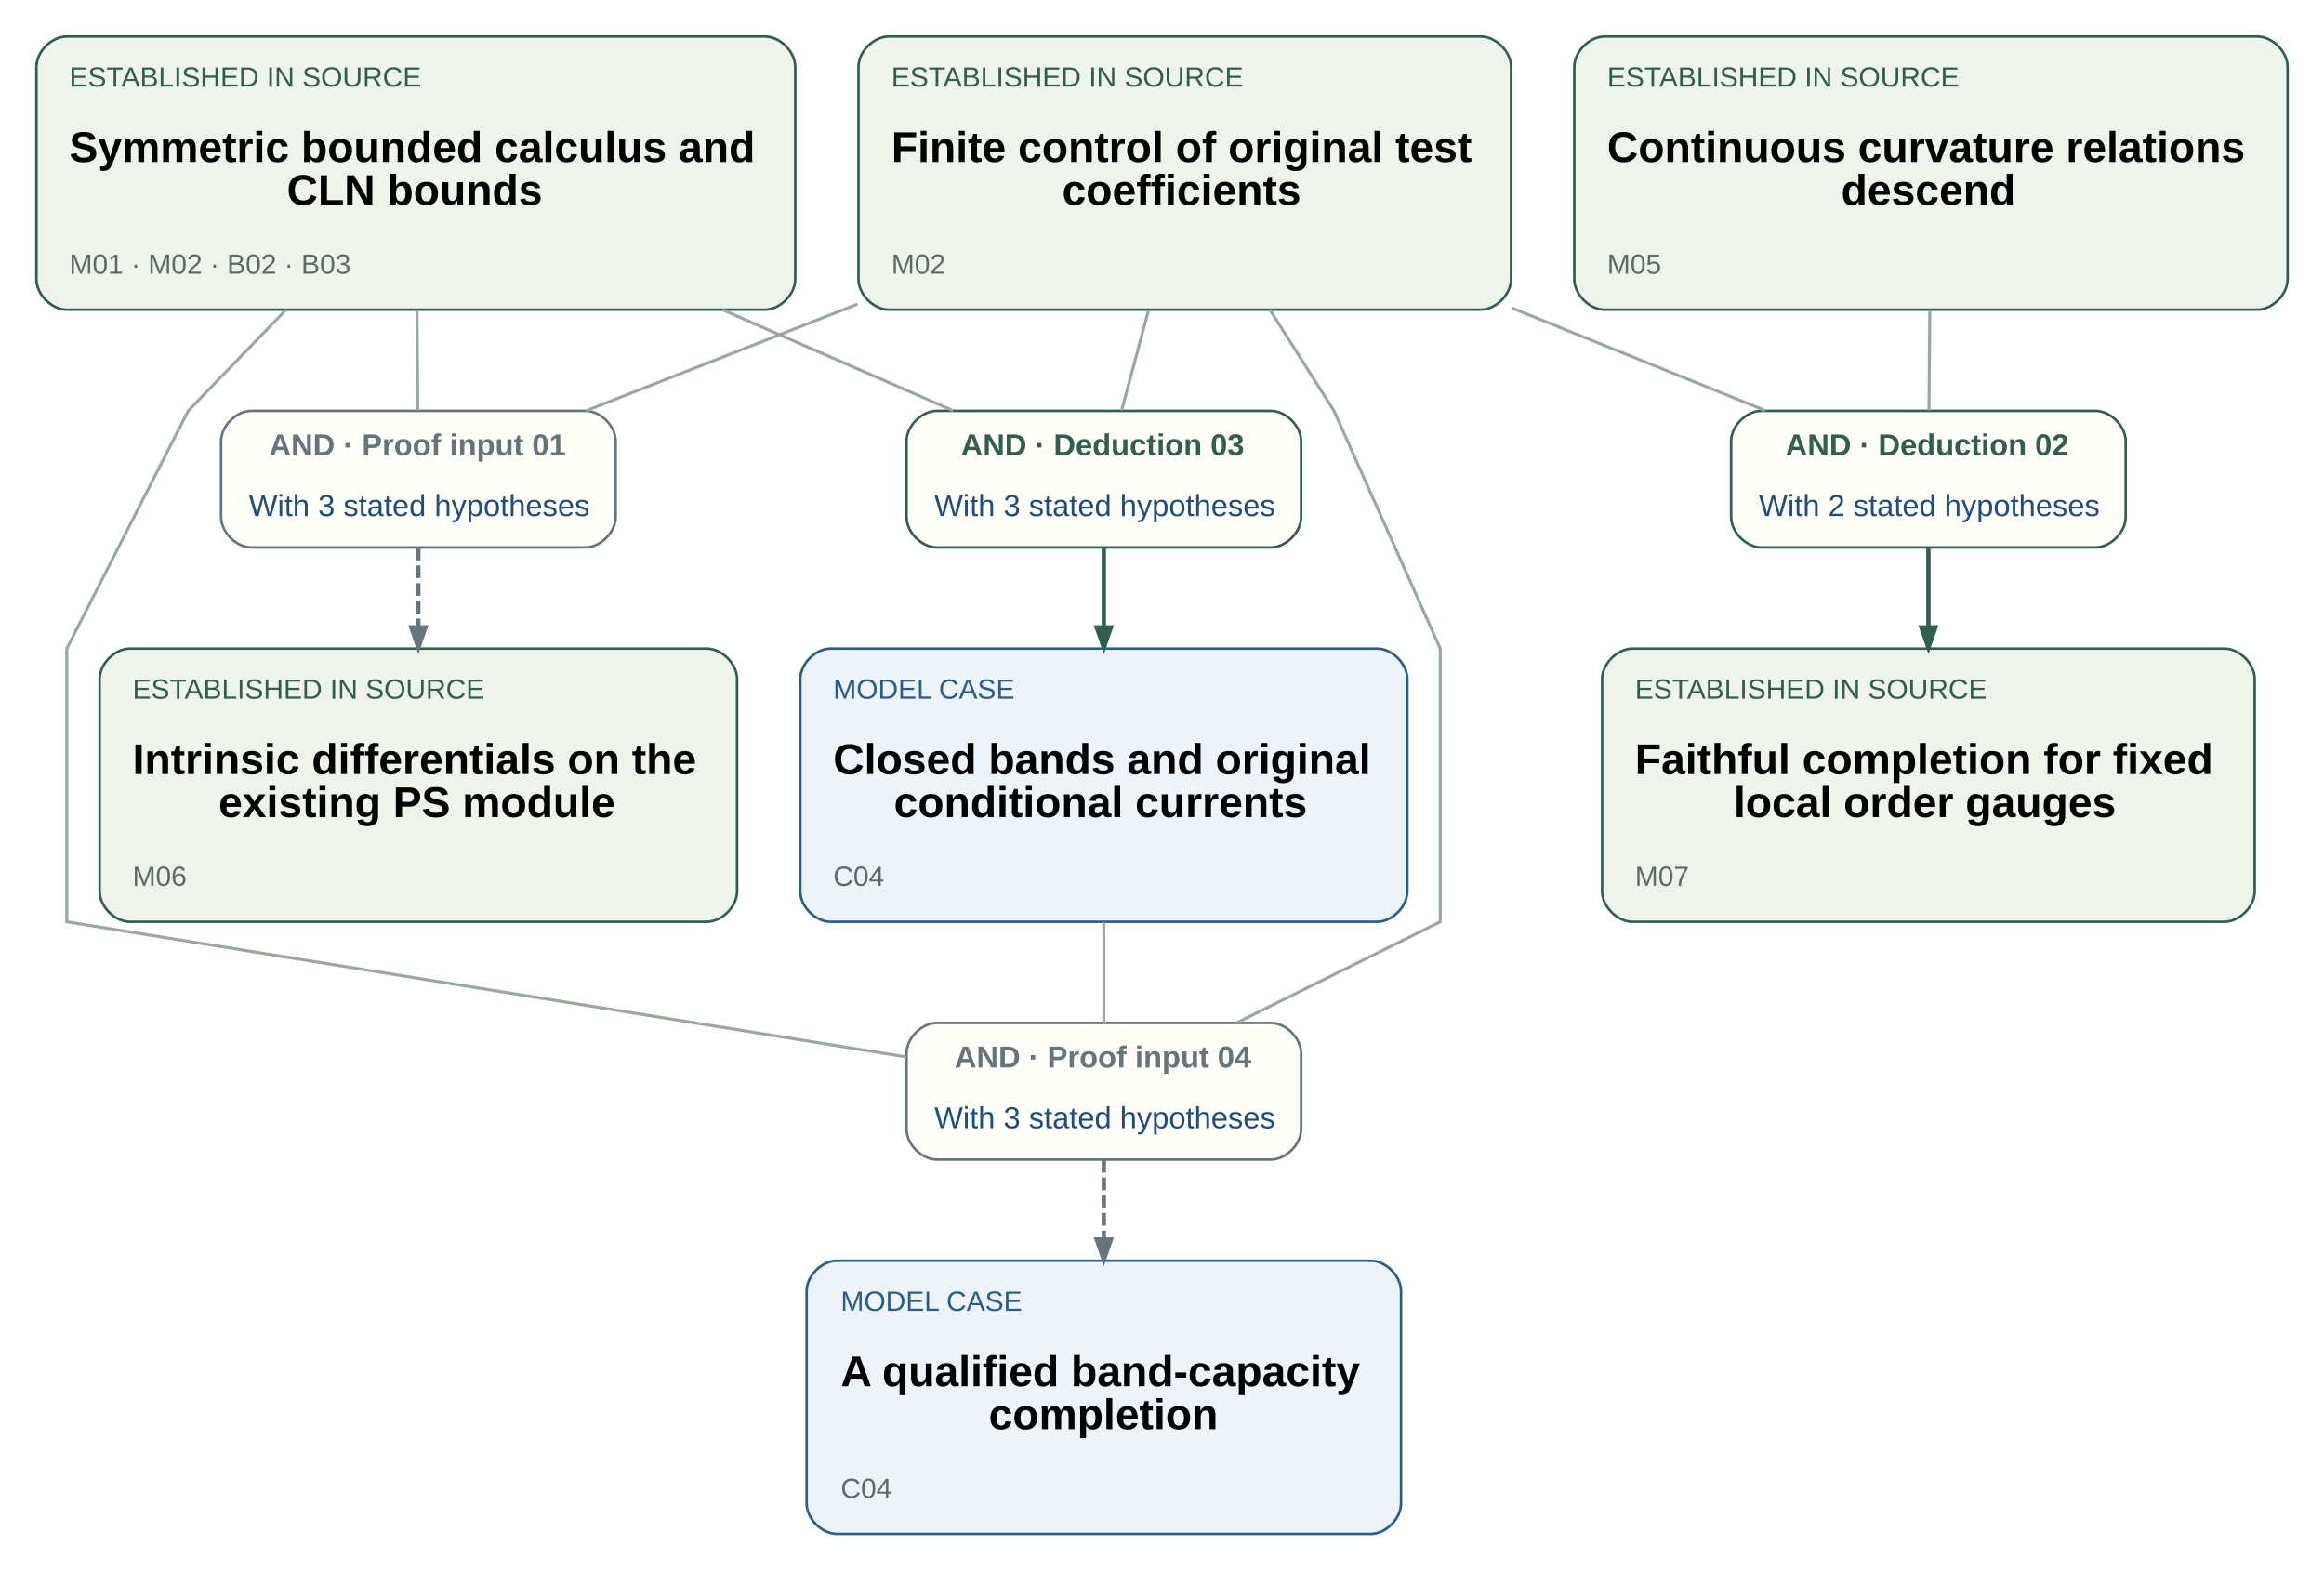
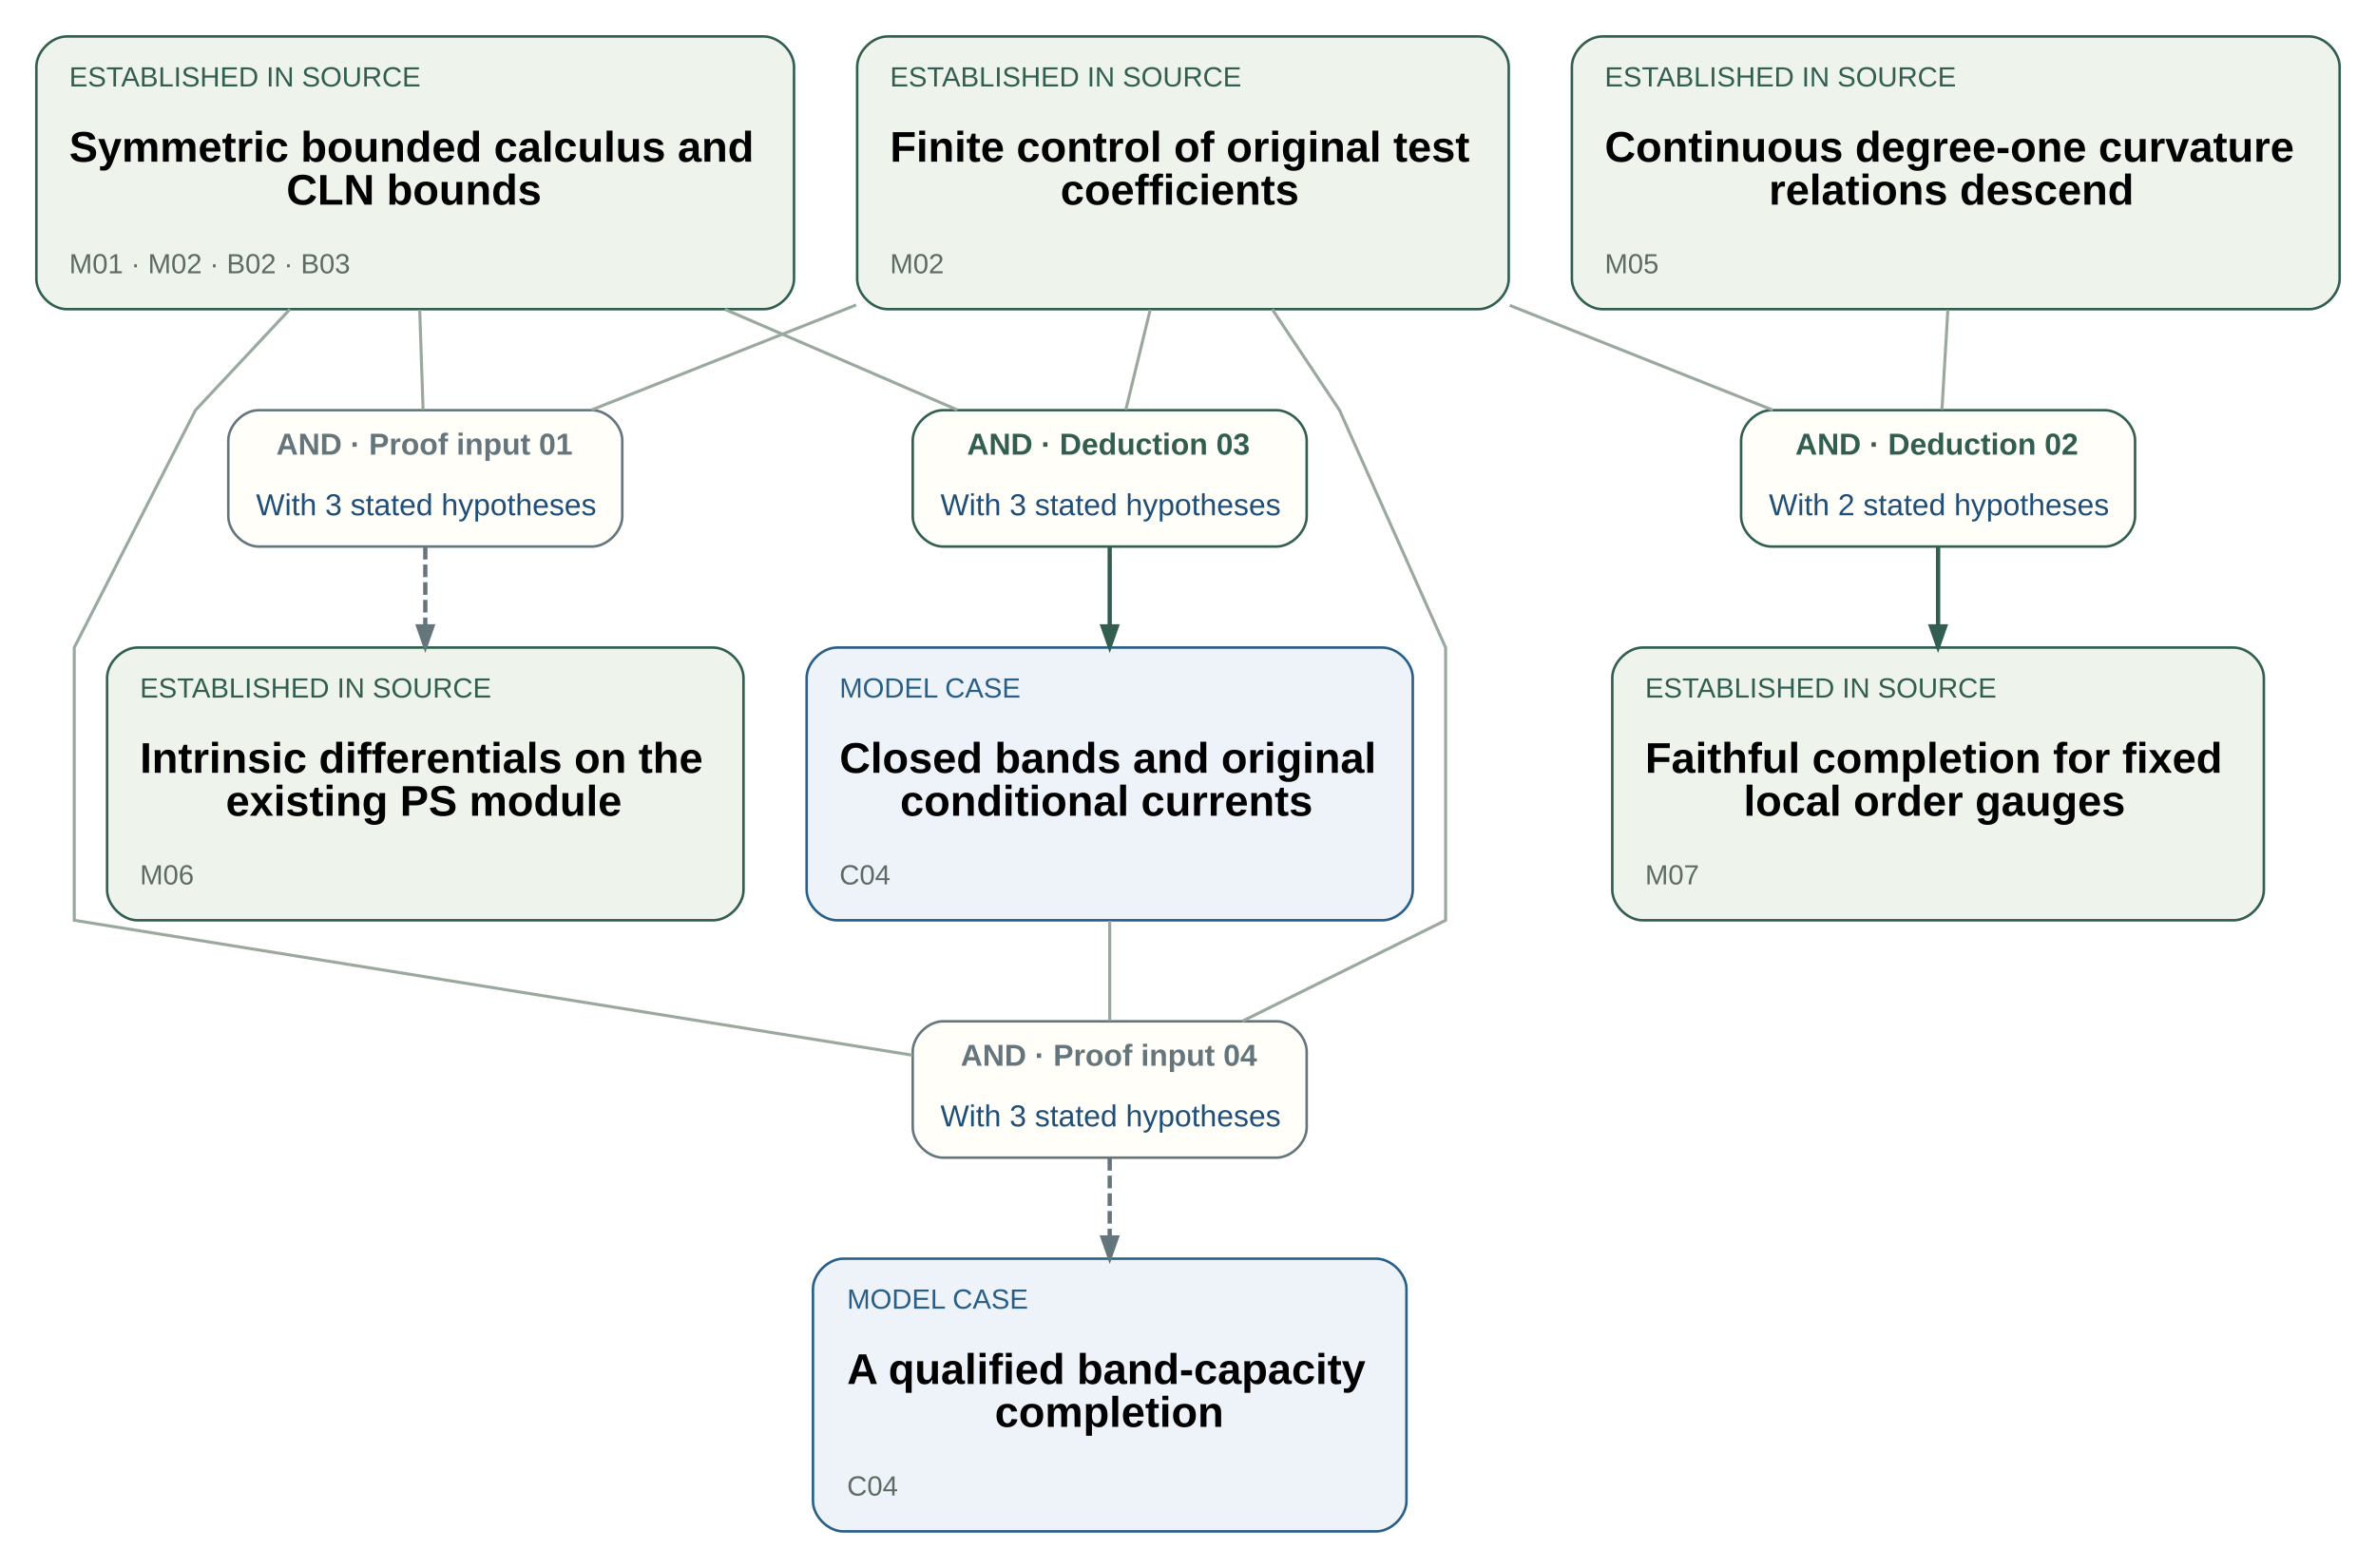
- <svg xmlns="http://www.w3.org/2000/svg" xmlns:xlink="http://www.w3.org/1999/xlink" role="group" aria-label="Different extension mechanisms retain different input classes" width="919pt" height="621pt" viewBox="0.00 0.00 918.80 620.80">
+ <svg xmlns="http://www.w3.org/2000/svg" xmlns:xlink="http://www.w3.org/1999/xlink" role="group" aria-label="Different extension mechanisms retain different input classes" width="941pt" height="621pt" viewBox="0.00 0.00 940.80 620.80">
  <g id="bounded-calculus-and-relative-capacity-core-module-bands-panel--svg-bounded-calculus-and-relative-capacity-core-module-bands-panel" class="graph" transform="scale(1 1) rotate(0) translate(14.4 606.4)">
    <g id="bounded-calculus-and-relative-capacity-core-module-bands-panel--bounded-calculus-and-relative-capacity-core-module-bands-panel-n-core-coefficient-control" class="node">
      <g id="bounded-calculus-and-relative-capacity-core-module-bands-panel--a_bounded-calculus-and-relative-capacity-core-module-bands-panel-n-core-coefficient-control">
        <a xlink:href="/math-research-atlas/projects/bedford-taylor/papers/bedford-taylor-products/#lem:finite-control" xlink:title="A positive current has Radon coefficient measures. On each compact original test presentation, one positive trace controls all coefficient variations and bounded Borel multiplication. Positivity and the estimate survive actual moment refinements, including rank drops.">
          <path fill="#eef4ec" stroke="#315e50" d="M571,-592C571,-592 337,-592 337,-592 331,-592 325,-586 325,-580 325,-580 325,-496 325,-496 325,-490 331,-484 337,-484 337,-484 571,-484 571,-484 577,-484 583,-490 583,-496 583,-496 583,-580 583,-580 583,-586 577,-592 571,-592" />
          <text text-anchor="start" x="338" y="-572.2" font-family="Arial" font-size="11.00" fill="#315e50">ESTABLISHED IN SOURCE</text>
          <text text-anchor="start" x="338" y="-542.4" font-family="Arial" font-weight="bold" font-size="17.00">Finite control of original test</text>
          <text text-anchor="start" x="405.5" y="-525.4" font-family="Arial" font-weight="bold" font-size="17.00">coefficients</text>
          <text text-anchor="start" x="338" y="-498.2" font-family="Arial" font-size="11.00" fill="#5e6b65">M02</text>
        </a>
      </g>
    </g>
    <g id="bounded-calculus-and-relative-capacity-core-module-bands-panel--bounded-calculus-and-relative-capacity-core-module-bands-panel-r-core-r24-existing-pws-module" class="node">
      <g id="bounded-calculus-and-relative-capacity-core-module-bands-panel--a_bounded-calculus-and-relative-capacity-core-module-bands-panel-r-core-r24-existing-pws-module">
        <a xlink:href="#logic-bounded-calculus-and-relative-capacity-core-r24-existing-pws-module" xlink:title="Use the established actual codimension-zero PS multiplication, tangency and anchored finite Courant-word presentation, together with the uniform normal-wall variation estimate. R is a finite sum alpha_nu wedge S_nu, with actual tangentially compatible piecewise-smooth forms alpha_nu and allowed positive separately closed tails S_nu; R itself need not be closed or symmetric. Inserted potentials are actual locally bounded classical psh; in bidegree (a,b), the mixed insertion budget is max(a,b)+k&lt;=n. No general variable-PS higher delta-form quotient is assumed. Simultaneously convolve the finite PL generators. Normal-factor errors are O(epsilon^(1/2)) uniformly over the relevant positive BT tails. First pass weighted BT limits against a fixed smooth test, then remove smoothing. Distributional differentiation makes the derivatives intrinsic. The corrected insertion cancels derivatives of the coefficient current and becomes the sum of the same coefficients times D(uS_nu), proving witness independence.">
-           <path fill="#fffef9" stroke="#64757c" d="M217,-444C217,-444 85,-444 85,-444 79,-444 73,-438 73,-432 73,-432 73,-402 73,-402 73,-396 79,-390 85,-390 85,-390 217,-390 217,-390 223,-390 229,-396 229,-402 229,-402 229,-432 229,-432 229,-438 223,-444 217,-444" />
-           <text text-anchor="start" x="92" y="-426.4" font-family="Arial" font-weight="bold" font-size="12.00" fill="#64757c">AND · Proof input 01</text>
-           <text text-anchor="start" x="84" y="-402.4" font-family="Arial" font-size="12.00" fill="#1f4e79">With 3 stated hypotheses</text>
+           <path fill="#fffef9" stroke="#64757c" d="M220,-444C220,-444 88,-444 88,-444 82,-444 76,-438 76,-432 76,-432 76,-402 76,-402 76,-396 82,-390 88,-390 88,-390 220,-390 220,-390 226,-390 232,-396 232,-402 232,-402 232,-432 232,-432 232,-438 226,-444 220,-444" />
+           <text text-anchor="start" x="95" y="-426.4" font-family="Arial" font-weight="bold" font-size="12.00" fill="#64757c">AND · Proof input 01</text>
+           <text text-anchor="start" x="87" y="-402.4" font-family="Arial" font-size="12.00" fill="#1f4e79">With 3 stated hypotheses</text>
        </a>
      </g>
    </g>
    <g id="bounded-calculus-and-relative-capacity-core-module-bands-panel--bounded-calculus-and-relative-capacity-core-module-bands-panel-input-core-r24-existing-pws-module-core-coefficient-control" class="edge">
-       <path fill="none" stroke="#9aa99d" stroke-width="1.2" d="M324.62,-486.19C287.63,-471.66 248.83,-456.42 217.32,-444.05" />
+       <path fill="none" stroke="#9aa99d" stroke-width="1.2" d="M324.6,-485.67C288.44,-471.33 250.65,-456.34 219.86,-444.13" />
    </g>
    <g id="bounded-calculus-and-relative-capacity-core-module-bands-panel--bounded-calculus-and-relative-capacity-core-module-bands-panel-r-core-r25-fixed-gauge-completion" class="node">
      <g id="bounded-calculus-and-relative-capacity-core-module-bands-panel--a_bounded-calculus-and-relative-capacity-core-module-bands-panel-r-core-r25-fixed-gauge-completion">
        <a xlink:href="#logic-bounded-calculus-and-relative-capacity-core-r25-fixed-gauge-completion" xlink:title="In each local slot choose a fixed positive represented gauge Q_i, and take an order-Cauchy sequence in its order ideal of symmetric coefficient-Radon (1,1) currents; the number of slots is at most n-p. Use finitely many common local controls, rather than asserting one global gauge. To conclude separate closedness of the limiting product, require its approximating mixed products to be separately closed. Decompose each controlled signed factor into the positive factors (M_i Q_i plus or minus A_i)/2 and telescope differences to get the sharp order bound. Finite test domination realizes order-Cauchy rows as actual currents; weak closedness of the cone proves faithfulness and isometry. Passing the mixed action to limits gives a unique extension, and replacing two choices of control by their sum proves independence and local gluing.">
-           <path fill="#fffef9" stroke="#315e50" d="M814,-444C814,-444 682,-444 682,-444 676,-444 670,-438 670,-432 670,-432 670,-402 670,-402 670,-396 676,-390 682,-390 682,-390 814,-390 814,-390 820,-390 826,-396 826,-402 826,-402 826,-432 826,-432 826,-438 820,-444 814,-444" />
-           <text text-anchor="start" x="691.5" y="-426.4" font-family="Arial" font-weight="bold" font-size="12.00" fill="#315e50">AND · Deduction 02</text>
-           <text text-anchor="start" x="681" y="-402.4" font-family="Arial" font-size="12.00" fill="#1f4e79">With 2 stated hypotheses</text>
+           <path fill="#fffef9" stroke="#315e50" d="M819,-444C819,-444 687,-444 687,-444 681,-444 675,-438 675,-432 675,-432 675,-402 675,-402 675,-396 681,-390 687,-390 687,-390 819,-390 819,-390 825,-390 831,-396 831,-402 831,-402 831,-432 831,-432 831,-438 825,-444 819,-444" />
+           <text text-anchor="start" x="696.5" y="-426.4" font-family="Arial" font-weight="bold" font-size="12.00" fill="#315e50">AND · Deduction 02</text>
+           <text text-anchor="start" x="686" y="-402.4" font-family="Arial" font-size="12.00" fill="#1f4e79">With 2 stated hypotheses</text>
        </a>
      </g>
    </g>
    <g id="bounded-calculus-and-relative-capacity-core-module-bands-panel--bounded-calculus-and-relative-capacity-core-module-bands-panel-input-core-r25-fixed-gauge-completion-core-coefficient-control" class="edge">
-       <path fill="none" stroke="#9aa99d" stroke-width="1.2" d="M583.38,-484.63C618.04,-470.6 654.03,-456.03 683.49,-444.11" />
+       <path fill="none" stroke="#9aa99d" stroke-width="1.2" d="M583.41,-485.5C619.39,-471.18 656.96,-456.22 687.56,-444.04" />
    </g>
    <g id="bounded-calculus-and-relative-capacity-core-module-bands-panel--bounded-calculus-and-relative-capacity-core-module-bands-panel-r-core-r26-closed-bands-and-disintegration" class="node">
      <g id="bounded-calculus-and-relative-capacity-core-module-bands-panel--a_bounded-calculus-and-relative-capacity-core-module-bands-panel-r-core-r26-closed-bands-and-disintegration">
        <a xlink:href="#logic-bounded-calculus-and-relative-capacity-core-r26-closed-bands-and-disintegration" xlink:title="Let s=(log|f_i|) for original analytic units and let R be an allowed symmetric positive separately closed coefficient-Radon current with both d′s_i wedge R=0 and d″s_i wedge R=0. For the Borel commutation identity, u is locally bounded Borel and D(uR) is coefficient-Radon; bounded classical BT potentials satisfy this requirement. For conditional currents, work on a second-countable ordinary U and use Radon measure disintegration with the proved countably cofinal original-test system. No rank, submersion, product-chart or fiber-field hypothesis is substituted for these conditions. The smooth chain rule kills every parameter derivative by annihilation. One Borel L1 approximation against the coefficient measures of R and D(uR) passes the identities to Borel bands. A countable control measure then permits simultaneous disintegration of original coefficients. Countably cofinal tests impose positivity, closedness and refinement identities outside one null set; continuity recovers every original test. The conditional currents live on U and are carried by its level sets.">
-           <path fill="#fffef9" stroke="#315e50" d="M488,-444C488,-444 356,-444 356,-444 350,-444 344,-438 344,-432 344,-432 344,-402 344,-402 344,-396 350,-390 356,-390 356,-390 488,-390 488,-390 494,-390 500,-396 500,-402 500,-402 500,-432 500,-432 500,-438 494,-444 488,-444" />
-           <text text-anchor="start" x="365.5" y="-426.4" font-family="Arial" font-weight="bold" font-size="12.00" fill="#315e50">AND · Deduction 03</text>
-           <text text-anchor="start" x="355" y="-402.4" font-family="Arial" font-size="12.00" fill="#1f4e79">With 3 stated hypotheses</text>
+           <path fill="#fffef9" stroke="#315e50" d="M491,-444C491,-444 359,-444 359,-444 353,-444 347,-438 347,-432 347,-432 347,-402 347,-402 347,-396 353,-390 359,-390 359,-390 491,-390 491,-390 497,-390 503,-396 503,-402 503,-402 503,-432 503,-432 503,-438 497,-444 491,-444" />
+           <text text-anchor="start" x="368.5" y="-426.4" font-family="Arial" font-weight="bold" font-size="12.00" fill="#315e50">AND · Deduction 03</text>
+           <text text-anchor="start" x="358" y="-402.4" font-family="Arial" font-size="12.00" fill="#1f4e79">With 3 stated hypotheses</text>
        </a>
      </g>
    </g>
    <g id="bounded-calculus-and-relative-capacity-core-module-bands-panel--bounded-calculus-and-relative-capacity-core-module-bands-panel-input-core-r26-closed-bands-and-disintegration-core-coefficient-control" class="edge">
-       <path fill="none" stroke="#9aa99d" stroke-width="1.2" d="M439.68,-483.77C435.99,-470.03 432.17,-455.84 429.04,-444.17" />
+       <path fill="none" stroke="#9aa99d" stroke-width="1.2" d="M441.03,-483.77C437.68,-470.03 434.22,-455.84 431.38,-444.17" />
    </g>
    <g id="bounded-calculus-and-relative-capacity-core-module-bands-panel--bounded-calculus-and-relative-capacity-core-module-bands-panel-r-core-r27-band-capacity-completion" class="node">
      <g id="bounded-calculus-and-relative-capacity-core-module-bands-panel--a_bounded-calculus-and-relative-capacity-core-module-bands-panel-r-core-r27-band-capacity-completion">
        <a xlink:href="#logic-bounded-calculus-and-relative-capacity-core-r27-band-capacity-completion" xlink:title="Retain parameter annihilation and place the closure of V inside the interior of one compact original affinoid; the background has degree P and remaining degree k=n-P&gt;=1. This construction does not require extension of R across the boundary. The seed family consists of [0,1]-valued countable Borel parameter-band combinations of globally continuous actual classical psh branches. Distinguish its capacity gamma_0 from gamma_1 for all bounded-classical band testers. Complete the seed family in local OUTER gamma_i capacity, for the chosen i=0 or 1, modulo the matching locally outer-null ideal. Do not assume gamma_0=gamma_1 or raw/outer equality on compact sets. Capacity convergence of the seed rows, together with uniform coefficient estimates by outer capacity, makes the bounded mixed currents Cauchy on every original test. Weighted weak passage and the distributional recursion give positive closed intrinsic limits, independent of rows. For the seed capacity, gamma_0&lt;=completed gamma_0&lt;=outer gamma_0, equality on ordinary opens and equality after outer regularization follow. The larger tester family has only the stated inequalities; its cofinality remains a separate issue.">
-           <path fill="#fffef9" stroke="#64757c" d="M488,-202C488,-202 356,-202 356,-202 350,-202 344,-196 344,-190 344,-190 344,-160 344,-160 344,-154 350,-148 356,-148 356,-148 488,-148 488,-148 494,-148 500,-154 500,-160 500,-160 500,-190 500,-190 500,-196 494,-202 488,-202" />
-           <text text-anchor="start" x="363" y="-184.4" font-family="Arial" font-weight="bold" font-size="12.00" fill="#64757c">AND · Proof input 04</text>
-           <text text-anchor="start" x="355" y="-160.4" font-family="Arial" font-size="12.00" fill="#1f4e79">With 3 stated hypotheses</text>
+           <path fill="#fffef9" stroke="#64757c" d="M491,-202C491,-202 359,-202 359,-202 353,-202 347,-196 347,-190 347,-190 347,-160 347,-160 347,-154 353,-148 359,-148 359,-148 491,-148 491,-148 497,-148 503,-154 503,-160 503,-160 503,-190 503,-190 503,-196 497,-202 491,-202" />
+           <text text-anchor="start" x="366" y="-184.4" font-family="Arial" font-weight="bold" font-size="12.00" fill="#64757c">AND · Proof input 04</text>
+           <text text-anchor="start" x="358" y="-160.4" font-family="Arial" font-size="12.00" fill="#1f4e79">With 3 stated hypotheses</text>
        </a>
      </g>
    </g>
    <g id="bounded-calculus-and-relative-capacity-core-module-bands-panel--bounded-calculus-and-relative-capacity-core-module-bands-panel-input-core-r27-band-capacity-completion-core-coefficient-control" class="edge">
-       <path fill="none" stroke="#9aa99d" stroke-width="1.2" d="M487.64,-483.98C500.89,-463.09 513,-444 513,-444 513,-444 555,-350 555,-350 555,-350 555,-242 555,-242 555,-242 511.74,-220.53 474.57,-202.08" />
+       <path fill="none" stroke="#9aa99d" stroke-width="1.2" d="M489.35,-483.98C503.27,-463.09 516,-444 516,-444 516,-444 558,-350 558,-350 558,-350 558,-242 558,-242 558,-242 514.74,-220.53 477.57,-202.08" />
    </g>
    <g id="bounded-calculus-and-relative-capacity-core-module-bands-panel--bounded-calculus-and-relative-capacity-core-module-bands-panel-n-core-bounded-calculus" class="node">
      <g id="bounded-calculus-and-relative-capacity-core-module-bands-panel--a_bounded-calculus-and-relative-capacity-core-module-bands-panel-n-core-bounded-calculus">
        <a xlink:href="/math-research-atlas/projects/bedford-taylor/papers/bedford-taylor-products/#cor:full-calculus" xlink:title="Ordered products become symmetric in their potential slots, while retaining positivity, separate closedness, ordinary locality and weighted decreasing continuity. Relative CLN bounds control compact coefficient mass. This node does not yet assert that changing a potential while preserving its curvature leaves every background product unchanged.">
          <path fill="#eef4ec" stroke="#315e50" d="M288,-592C288,-592 12,-592 12,-592 6,-592 0,-586 0,-580 0,-580 0,-496 0,-496 0,-490 6,-484 12,-484 12,-484 288,-484 288,-484 294,-484 300,-490 300,-496 300,-496 300,-580 300,-580 300,-586 294,-592 288,-592" />
          <text text-anchor="start" x="13" y="-572.2" font-family="Arial" font-size="11.00" fill="#315e50">ESTABLISHED IN SOURCE</text>
          <text text-anchor="start" x="13" y="-542.4" font-family="Arial" font-weight="bold" font-size="17.00">Symmetric bounded calculus and</text>
          <text text-anchor="start" x="99" y="-525.4" font-family="Arial" font-weight="bold" font-size="17.00">CLN bounds</text>
          <text text-anchor="start" x="13" y="-498.2" font-family="Arial" font-size="11.00" fill="#5e6b65">M01 · M02 · B02 · B03</text>
        </a>
      </g>
    </g>
    <g id="bounded-calculus-and-relative-capacity-core-module-bands-panel--bounded-calculus-and-relative-capacity-core-module-bands-panel-input-core-r24-existing-pws-module-core-bounded-calculus" class="edge">
-       <path fill="none" stroke="#9aa99d" stroke-width="1.2" d="M150.45,-483.77C150.56,-470.03 150.68,-455.84 150.78,-444.17" />
+       <path fill="none" stroke="#9aa99d" stroke-width="1.2" d="M151.79,-483.77C152.25,-470.03 152.73,-455.84 153.12,-444.17" />
    </g>
    <g id="bounded-calculus-and-relative-capacity-core-module-bands-panel--bounded-calculus-and-relative-capacity-core-module-bands-panel-input-core-r26-closed-bands-and-disintegration-core-bounded-calculus" class="edge">
-       <path fill="none" stroke="#9aa99d" stroke-width="1.2" d="M271.28,-483.94C302.88,-470.12 335.54,-455.83 362.35,-444.1" />
+       <path fill="none" stroke="#9aa99d" stroke-width="1.2" d="M272.62,-483.94C304.56,-470.12 337.58,-455.83 364.69,-444.1" />
    </g>
    <g id="bounded-calculus-and-relative-capacity-core-module-bands-panel--bounded-calculus-and-relative-capacity-core-module-bands-panel-input-core-r27-band-capacity-completion-core-bounded-calculus" class="edge">
-       <path fill="none" stroke="#9aa99d" stroke-width="1.2" d="M98.69,-483.98C78.48,-463.09 60,-444 60,-444 60,-444 12,-350 12,-350 12,-350 12,-242 12,-242 12,-242 224.96,-207.72 343.92,-188.57" />
+       <path fill="none" stroke="#9aa99d" stroke-width="1.2" d="M100.4,-483.98C80.86,-463.09 63,-444 63,-444 63,-444 15,-350 15,-350 15,-350 15,-242 15,-242 15,-242 227.96,-207.72 346.92,-188.57" />
    </g>
    <g id="bounded-calculus-and-relative-capacity-core-module-bands-panel--bounded-calculus-and-relative-capacity-core-module-bands-panel-n-core-continuous-module" class="node">
      <g id="bounded-calculus-and-relative-capacity-core-module-bands-panel--a_bounded-calculus-and-relative-capacity-core-module-bands-panel-n-core-continuous-module">
        <a xlink:href="/math-research-atlas/projects/bedford-taylor/papers/bedford-taylor-products/#thm:continuous-relations" xlink:title="Finite continuous-coefficient relations between degree-one curvature currents remain relations after inserting a fixed positive closed background. Applying this one slot at a time gives a well-defined positive symmetric mixed operation on the continuous curvature module.">
-           <path fill="#eef4ec" stroke="#315e50" d="M878,-592C878,-592 620,-592 620,-592 614,-592 608,-586 608,-580 608,-580 608,-496 608,-496 608,-490 614,-484 620,-484 620,-484 878,-484 878,-484 884,-484 890,-490 890,-496 890,-496 890,-580 890,-580 890,-586 884,-592 878,-592" />
+           <path fill="#eef4ec" stroke="#315e50" d="M900,-592C900,-592 620,-592 620,-592 614,-592 608,-586 608,-580 608,-580 608,-496 608,-496 608,-490 614,-484 620,-484 620,-484 900,-484 900,-484 906,-484 912,-490 912,-496 912,-496 912,-580 912,-580 912,-586 906,-592 900,-592" />
          <text text-anchor="start" x="621" y="-572.2" font-family="Arial" font-size="11.00" fill="#315e50">ESTABLISHED IN SOURCE</text>
-           <text text-anchor="start" x="621" y="-542.4" font-family="Arial" font-weight="bold" font-size="17.00">Continuous curvature relations</text>
-           <text text-anchor="start" x="713.5" y="-525.4" font-family="Arial" font-weight="bold" font-size="17.00">descend</text>
+           <text text-anchor="start" x="621" y="-542.4" font-family="Arial" font-weight="bold" font-size="17.00">Continuous degree-one curvature</text>
+           <text text-anchor="start" x="686" y="-525.4" font-family="Arial" font-weight="bold" font-size="17.00">relations descend</text>
          <text text-anchor="start" x="621" y="-498.2" font-family="Arial" font-size="11.00" fill="#5e6b65">M05</text>
        </a>
      </g>
    </g>
    <g id="bounded-calculus-and-relative-capacity-core-module-bands-panel--bounded-calculus-and-relative-capacity-core-module-bands-panel-input-core-r25-fixed-gauge-completion-core-continuous-module" class="edge">
-       <path fill="none" stroke="#9aa99d" stroke-width="1.2" d="M748.55,-483.77C748.44,-470.03 748.32,-455.84 748.22,-444.17" />
+       <path fill="none" stroke="#9aa99d" stroke-width="1.2" d="M756.87,-483.77C756.06,-470.03 755.23,-455.84 754.54,-444.17" />
    </g>
    <g id="bounded-calculus-and-relative-capacity-core-module-bands-panel--bounded-calculus-and-relative-capacity-core-module-bands-panel-n-core-pws-module" class="node">
      <g id="bounded-calculus-and-relative-capacity-core-module-bands-panel--a_bounded-calculus-and-relative-capacity-core-module-bands-panel-n-core-pws-module">
        <a xlink:href="/math-research-atlas/projects/bedford-taylor/sources/view/cf8ed88e70d3/#thm:r10-pws-derivative-radon-closure" xlink:title="Finite actual tangentially compatible piecewise-smooth coefficients times allowed closed currents have intrinsic coefficient-Radon derivatives. The corrected bounded-potential insertion agrees with inserting into each closed tail, is independent of the chosen presentation, and retains the stated differential and symmetry identities. General higher delta-form relation descent is not included.">
-           <path fill="#eef4ec" stroke="#315e50" d="M265,-350C265,-350 37,-350 37,-350 31,-350 25,-344 25,-338 25,-338 25,-254 25,-254 25,-248 31,-242 37,-242 37,-242 265,-242 265,-242 271,-242 277,-248 277,-254 277,-254 277,-338 277,-338 277,-344 271,-350 265,-350" />
-           <text text-anchor="start" x="38" y="-330.2" font-family="Arial" font-size="11.00" fill="#315e50">ESTABLISHED IN SOURCE</text>
-           <text text-anchor="start" x="38" y="-300.4" font-family="Arial" font-weight="bold" font-size="17.00">Intrinsic differentials on the</text>
-           <text text-anchor="start" x="72" y="-283.4" font-family="Arial" font-weight="bold" font-size="17.00">existing PS module</text>
-           <text text-anchor="start" x="38" y="-256.2" font-family="Arial" font-size="11.00" fill="#5e6b65">M06</text>
+           <path fill="#eef4ec" stroke="#315e50" d="M268,-350C268,-350 40,-350 40,-350 34,-350 28,-344 28,-338 28,-338 28,-254 28,-254 28,-248 34,-242 40,-242 40,-242 268,-242 268,-242 274,-242 280,-248 280,-254 280,-254 280,-338 280,-338 280,-344 274,-350 268,-350" />
+           <text text-anchor="start" x="41" y="-330.2" font-family="Arial" font-size="11.00" fill="#315e50">ESTABLISHED IN SOURCE</text>
+           <text text-anchor="start" x="41" y="-300.4" font-family="Arial" font-weight="bold" font-size="17.00">Intrinsic differentials on the</text>
+           <text text-anchor="start" x="75" y="-283.4" font-family="Arial" font-weight="bold" font-size="17.00">existing PS module</text>
+           <text text-anchor="start" x="41" y="-256.2" font-family="Arial" font-size="11.00" fill="#5e6b65">M06</text>
        </a>
      </g>
    </g>
    <g id="bounded-calculus-and-relative-capacity-core-module-bands-panel--bounded-calculus-and-relative-capacity-core-module-bands-panel-n-core-order-completion" class="node">
      <g id="bounded-calculus-and-relative-capacity-core-module-bands-panel--a_bounded-calculus-and-relative-capacity-core-module-bands-panel-n-core-order-completion">
        <a xlink:href="/math-research-atlas/projects/bedford-taylor/papers/bedford-taylor-products/#thm:faithful-order" xlink:title="Completing the continuous curvature module in fixed positive local gauges gives faithful actual coefficient-Radon currents and a unique local positive order-continuous mixed action. Different controls are reconciled by a common sum. This completion is a specified subspace, with no identification with all positive currents or the strong first-energy space.">
-           <path fill="#eef4ec" stroke="#315e50" d="M865,-350C865,-350 631,-350 631,-350 625,-350 619,-344 619,-338 619,-338 619,-254 619,-254 619,-248 625,-242 631,-242 631,-242 865,-242 865,-242 871,-242 877,-248 877,-254 877,-254 877,-338 877,-338 877,-344 871,-350 865,-350" />
-           <text text-anchor="start" x="632" y="-330.2" font-family="Arial" font-size="11.00" fill="#315e50">ESTABLISHED IN SOURCE</text>
-           <text text-anchor="start" x="632" y="-300.4" font-family="Arial" font-weight="bold" font-size="17.00">Faithful completion for fixed</text>
-           <text text-anchor="start" x="671" y="-283.4" font-family="Arial" font-weight="bold" font-size="17.00">local order gauges</text>
-           <text text-anchor="start" x="632" y="-256.2" font-family="Arial" font-size="11.00" fill="#5e6b65">M07</text>
+           <path fill="#eef4ec" stroke="#315e50" d="M870,-350C870,-350 636,-350 636,-350 630,-350 624,-344 624,-338 624,-338 624,-254 624,-254 624,-248 630,-242 636,-242 636,-242 870,-242 870,-242 876,-242 882,-248 882,-254 882,-254 882,-338 882,-338 882,-344 876,-350 870,-350" />
+           <text text-anchor="start" x="637" y="-330.2" font-family="Arial" font-size="11.00" fill="#315e50">ESTABLISHED IN SOURCE</text>
+           <text text-anchor="start" x="637" y="-300.4" font-family="Arial" font-weight="bold" font-size="17.00">Faithful completion for fixed</text>
+           <text text-anchor="start" x="676" y="-283.4" font-family="Arial" font-weight="bold" font-size="17.00">local order gauges</text>
+           <text text-anchor="start" x="637" y="-256.2" font-family="Arial" font-size="11.00" fill="#5e6b65">M07</text>
        </a>
      </g>
    </g>
    <g id="bounded-calculus-and-relative-capacity-core-module-bands-panel--bounded-calculus-and-relative-capacity-core-module-bands-panel-n-core-parameter-bands" class="node">
      <g id="bounded-calculus-and-relative-capacity-core-module-bands-panel--a_bounded-calculus-and-relative-capacity-core-module-bands-panel-n-core-parameter-bands">
        <a xlink:href="/math-research-atlas/projects/bedford-taylor/sources/view/3dbfb9a22e8d/#thm:r12-closed-parameter-bands" xlink:title="When all parameter differentials annihilate the background, Borel parameter restrictions stay separately closed and commute with bounded BT insertion. On a second-countable ordinary domain they disintegrate into conditional currents on the original analytic space, with one exceptional set for all original tests and refinements.">
-           <path fill="#edf3f8" stroke="#285e87" d="M530,-350C530,-350 314,-350 314,-350 308,-350 302,-344 302,-338 302,-338 302,-254 302,-254 302,-248 308,-242 314,-242 314,-242 530,-242 530,-242 536,-242 542,-248 542,-254 542,-254 542,-338 542,-338 542,-344 536,-350 530,-350" />
-           <text text-anchor="start" x="315" y="-330.2" font-family="Arial" font-size="11.00" fill="#285e87">MODEL CASE</text>
-           <text text-anchor="start" x="315" y="-300.4" font-family="Arial" font-weight="bold" font-size="17.00">Closed bands and original</text>
-           <text text-anchor="start" x="339" y="-283.4" font-family="Arial" font-weight="bold" font-size="17.00">conditional currents</text>
-           <text text-anchor="start" x="315" y="-256.2" font-family="Arial" font-size="11.00" fill="#5e6b65">C04</text>
+           <path fill="#edf3f8" stroke="#285e87" d="M533,-350C533,-350 317,-350 317,-350 311,-350 305,-344 305,-338 305,-338 305,-254 305,-254 305,-248 311,-242 317,-242 317,-242 533,-242 533,-242 539,-242 545,-248 545,-254 545,-254 545,-338 545,-338 545,-344 539,-350 533,-350" />
+           <text text-anchor="start" x="318" y="-330.2" font-family="Arial" font-size="11.00" fill="#285e87">MODEL CASE</text>
+           <text text-anchor="start" x="318" y="-300.4" font-family="Arial" font-weight="bold" font-size="17.00">Closed bands and original</text>
+           <text text-anchor="start" x="342" y="-283.4" font-family="Arial" font-weight="bold" font-size="17.00">conditional currents</text>
+           <text text-anchor="start" x="318" y="-256.2" font-family="Arial" font-size="11.00" fill="#5e6b65">C04</text>
        </a>
      </g>
    </g>
    <g id="bounded-calculus-and-relative-capacity-core-module-bands-panel--bounded-calculus-and-relative-capacity-core-module-bands-panel-input-core-r27-band-capacity-completion-core-parameter-bands" class="edge">
-       <path fill="none" stroke="#9aa99d" stroke-width="1.2" d="M422,-241.77C422,-228.03 422,-213.84 422,-202.17" />
+       <path fill="none" stroke="#9aa99d" stroke-width="1.2" d="M425,-241.77C425,-228.03 425,-213.84 425,-202.17" />
    </g>
    <g id="bounded-calculus-and-relative-capacity-core-module-bands-panel--bounded-calculus-and-relative-capacity-core-module-bands-panel-n-core-band-completion" class="node">
      <g id="bounded-calculus-and-relative-capacity-core-module-bands-panel--a_bounded-calculus-and-relative-capacity-core-module-bands-panel-n-core-band-completion">
        <a xlink:href="/math-research-atlas/projects/bedford-taylor/sources/view/67dab8d84957/#def:r12-band-capacitary-completion" xlink:title="Starting from countable Borel-band combinations of globally continuous classical branches, local outer-capacity closure gives a complete quasicontinuous class with intrinsic bounded mixed currents. For the seed capacity, completed and seed outer capacities coincide. This does not identify all bounded-classical band testers with the seed family or prove raw/outer equality on compact sets.">
-           <path fill="#edf3f8" stroke="#285e87" d="M527.5,-108C527.5,-108 316.5,-108 316.5,-108 310.5,-108 304.5,-102 304.5,-96 304.5,-96 304.5,-12 304.5,-12 304.5,-6 310.5,0 316.5,0 316.5,0 527.5,0 527.5,0 533.5,0 539.5,-6 539.5,-12 539.5,-12 539.5,-96 539.5,-96 539.5,-102 533.5,-108 527.5,-108" />
-           <text text-anchor="start" x="318" y="-88.2" font-family="Arial" font-size="11.00" fill="#285e87">MODEL CASE</text>
-           <text text-anchor="start" x="318" y="-58.4" font-family="Arial" font-weight="bold" font-size="17.00">A qualified band-capacity</text>
-           <text text-anchor="start" x="376.5" y="-41.4" font-family="Arial" font-weight="bold" font-size="17.00">completion</text>
-           <text text-anchor="start" x="318" y="-14.2" font-family="Arial" font-size="11.00" fill="#5e6b65">C04</text>
+           <path fill="#edf3f8" stroke="#285e87" d="M530.5,-108C530.5,-108 319.5,-108 319.5,-108 313.5,-108 307.5,-102 307.5,-96 307.5,-96 307.5,-12 307.5,-12 307.5,-6 313.5,0 319.5,0 319.5,0 530.5,0 530.5,0 536.5,0 542.5,-6 542.5,-12 542.5,-12 542.5,-96 542.5,-96 542.5,-102 536.5,-108 530.5,-108" />
+           <text text-anchor="start" x="321" y="-88.2" font-family="Arial" font-size="11.00" fill="#285e87">MODEL CASE</text>
+           <text text-anchor="start" x="321" y="-58.4" font-family="Arial" font-weight="bold" font-size="17.00">A qualified band-capacity</text>
+           <text text-anchor="start" x="379.5" y="-41.4" font-family="Arial" font-weight="bold" font-size="17.00">completion</text>
+           <text text-anchor="start" x="321" y="-14.2" font-family="Arial" font-size="11.00" fill="#5e6b65">C04</text>
        </a>
      </g>
    </g>
    <g id="bounded-calculus-and-relative-capacity-core-module-bands-panel--bounded-calculus-and-relative-capacity-core-module-bands-panel-output-core-r24-existing-pws-module" class="edge">
-       <path fill="none" stroke="#64757c" stroke-width="1.7" stroke-dasharray="5,2" d="M151,-389.88C151,-380.53 151,-369.54 151,-358.46" />
-       <polygon fill="#64757c" stroke="#64757c" stroke-width="1.7" points="153.8,-358.4 151,-350.4 148.2,-358.4 153.8,-358.4" />
+       <path fill="none" stroke="#64757c" stroke-width="1.7" stroke-dasharray="5,2" d="M154,-389.88C154,-380.53 154,-369.54 154,-358.46" />
+       <polygon fill="#64757c" stroke="#64757c" stroke-width="1.7" points="156.8,-358.4 154,-350.4 151.2,-358.4 156.8,-358.4" />
    </g>
    <g id="bounded-calculus-and-relative-capacity-core-module-bands-panel--bounded-calculus-and-relative-capacity-core-module-bands-panel-output-core-r25-fixed-gauge-completion" class="edge">
-       <path fill="none" stroke="#315e50" stroke-width="1.7" d="M748,-389.88C748,-380.53 748,-369.54 748,-358.46" />
-       <polygon fill="#315e50" stroke="#315e50" stroke-width="1.7" points="750.8,-358.4 748,-350.4 745.2,-358.4 750.8,-358.4" />
+       <path fill="none" stroke="#315e50" stroke-width="1.7" d="M753,-389.88C753,-380.53 753,-369.54 753,-358.46" />
+       <polygon fill="#315e50" stroke="#315e50" stroke-width="1.7" points="755.8,-358.4 753,-350.4 750.2,-358.4 755.8,-358.4" />
    </g>
    <g id="bounded-calculus-and-relative-capacity-core-module-bands-panel--bounded-calculus-and-relative-capacity-core-module-bands-panel-output-core-r26-closed-bands-and-disintegration" class="edge">
-       <path fill="none" stroke="#315e50" stroke-width="1.7" d="M422,-389.88C422,-380.53 422,-369.54 422,-358.46" />
-       <polygon fill="#315e50" stroke="#315e50" stroke-width="1.7" points="424.8,-358.4 422,-350.4 419.2,-358.4 424.8,-358.4" />
+       <path fill="none" stroke="#315e50" stroke-width="1.7" d="M425,-389.88C425,-380.53 425,-369.54 425,-358.46" />
+       <polygon fill="#315e50" stroke="#315e50" stroke-width="1.7" points="427.8,-358.4 425,-350.4 422.2,-358.4 427.8,-358.4" />
    </g>
    <g id="bounded-calculus-and-relative-capacity-core-module-bands-panel--bounded-calculus-and-relative-capacity-core-module-bands-panel-output-core-r27-band-capacity-completion" class="edge">
-       <path fill="none" stroke="#64757c" stroke-width="1.7" stroke-dasharray="5,2" d="M422,-147.88C422,-138.53 422,-127.54 422,-116.46" />
-       <polygon fill="#64757c" stroke="#64757c" stroke-width="1.7" points="424.8,-116.4 422,-108.4 419.2,-116.4 424.8,-116.4" />
+       <path fill="none" stroke="#64757c" stroke-width="1.7" stroke-dasharray="5,2" d="M425,-147.88C425,-138.53 425,-127.54 425,-116.46" />
+       <polygon fill="#64757c" stroke="#64757c" stroke-width="1.7" points="427.8,-116.4 425,-108.4 422.2,-116.4 427.8,-116.4" />
    </g>
  </g>
</svg>
